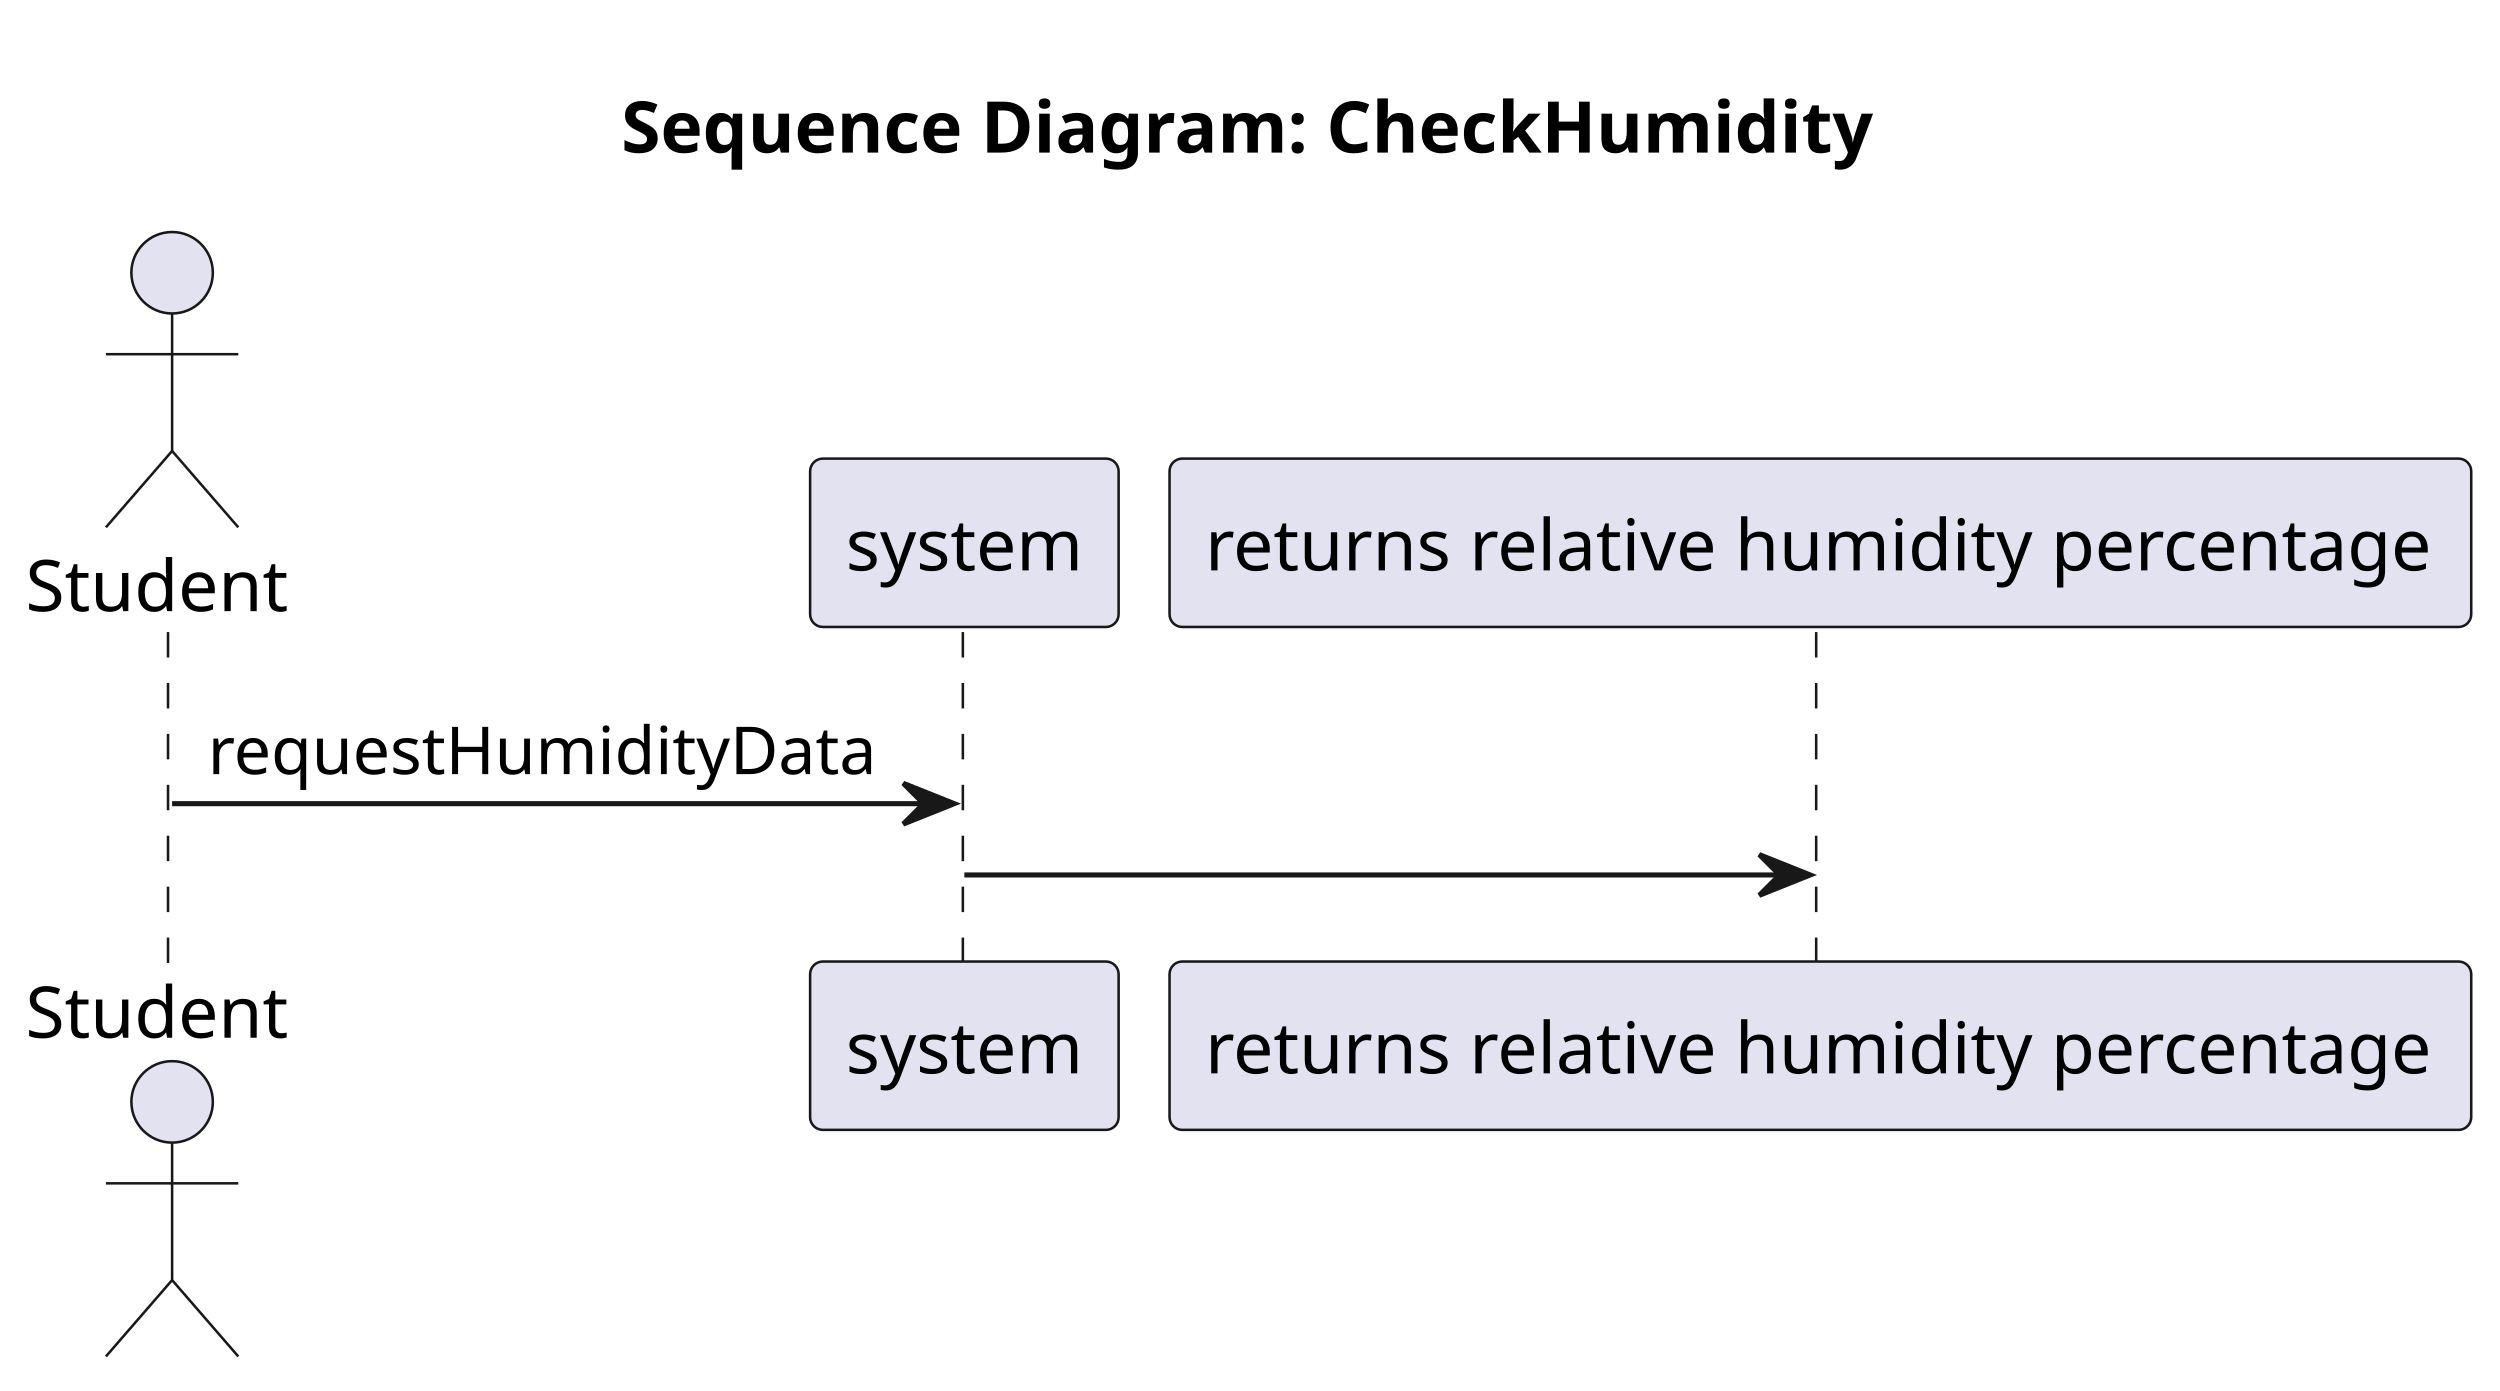
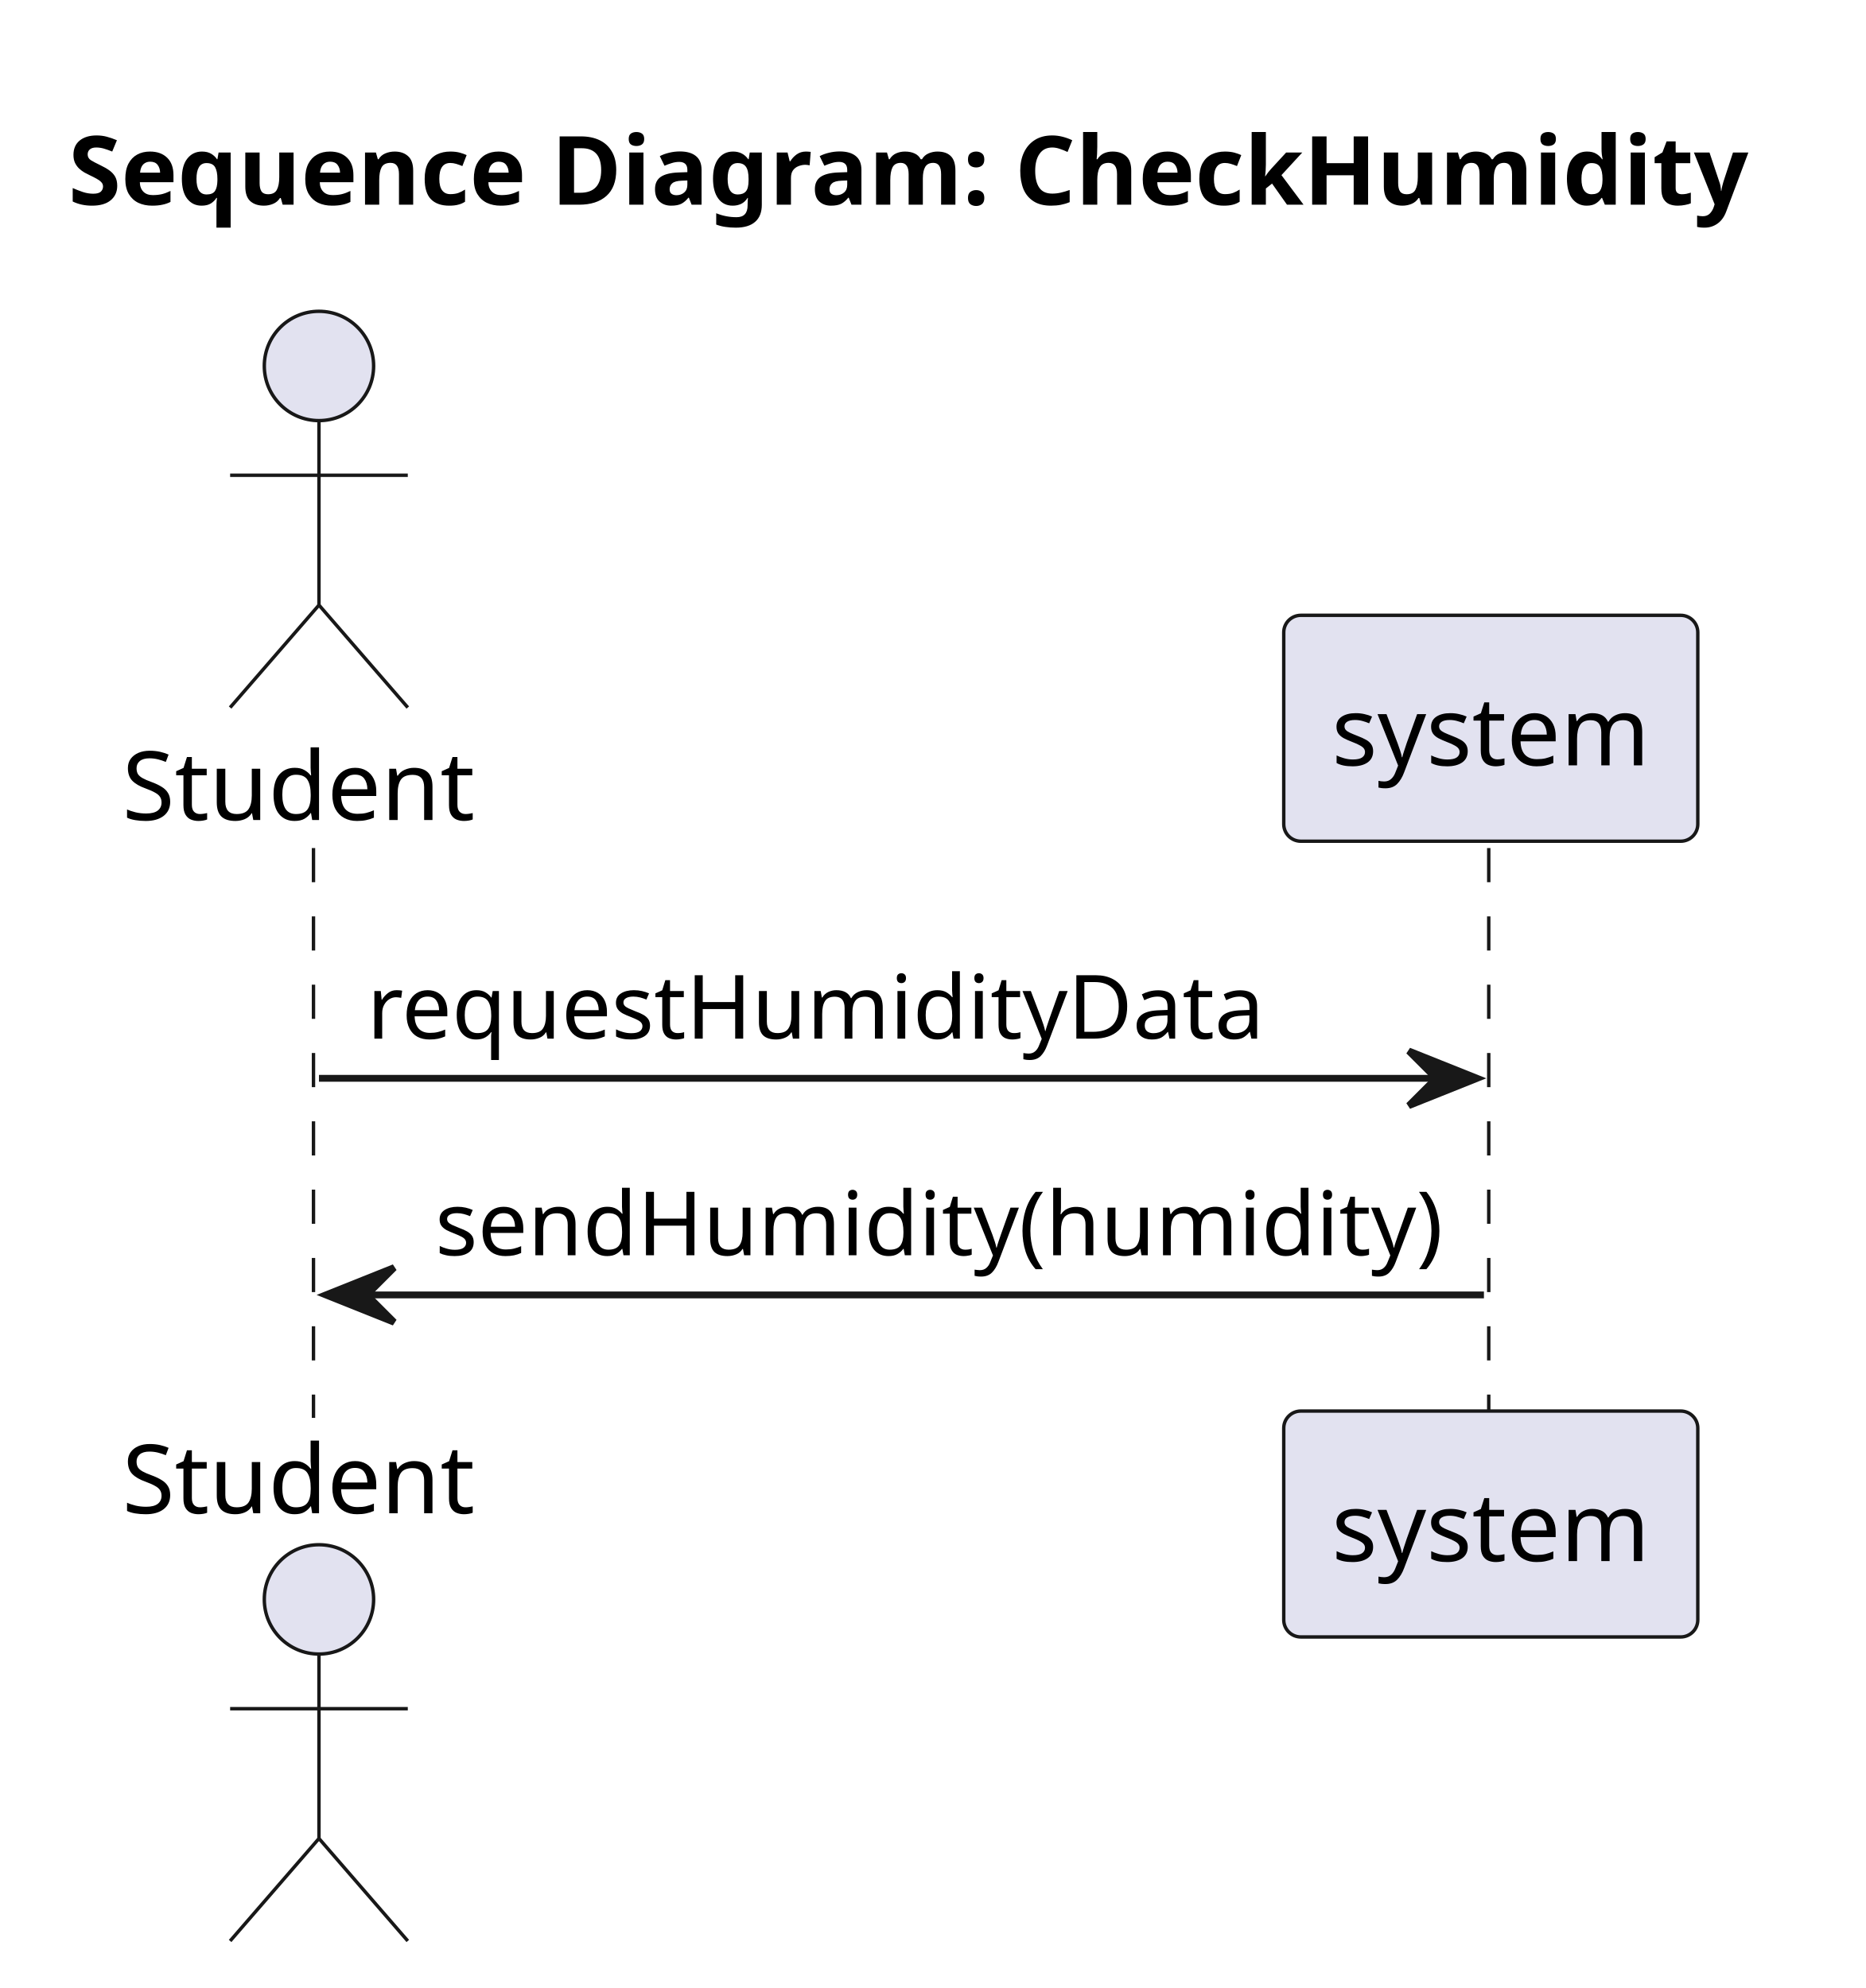
- <svg xmlns="http://www.w3.org/2000/svg" contentStyleType="text/css" data-diagram-type="SEQUENCE" height="273px" preserveAspectRatio="none" style="width:491px;height:273px;background:#FFFFFF;" version="1.1" viewBox="0 0 491 273" width="491px" zoomAndPan="magnify">
+ <svg xmlns="http://www.w3.org/2000/svg" contentStyleType="text/css" data-diagram-type="SEQUENCE" height="291px" preserveAspectRatio="none" style="width:273px;height:291px;background:#FFFFFF;" version="1.1" viewBox="0 0 273 291" width="273px" zoomAndPan="magnify">
  <defs />
  <g>
-     <text fill="#000000" font-family="sans-serif" font-size="14" font-weight="bold" lengthAdjust="spacing" textLength="245.335" x="122.007" y="29.966">Sequence Diagram: CheckHumidity</text>
+     <text fill="#000000" font-family="sans-serif" font-size="14" font-weight="bold" lengthAdjust="spacing" textLength="245.335" x="10" y="29.966">Sequence Diagram: CheckHumidity</text>
    <g class="participant-lifeline" data-entity-uid="part1" data-qualified-name="Actor" id="part1-lifeline">
      <g>
-         <rect fill="#000000" fill-opacity="0" height="65.706" width="8" x="29.802" y="124.136" />
-         <line style="stroke:#181818;stroke-width:0.5;stroke-dasharray:5,5;" x1="33" x2="33" y1="124.136" y2="189.842" />
+         <rect fill="#000000" fill-opacity="0" height="83.412" width="8" x="42.678" y="124.136" />
+         <line style="stroke:#181818;stroke-width:0.5;stroke-dasharray:5,5;" x1="45.876" x2="45.876" y1="124.136" y2="207.548" />
      </g>
    </g>
    <g class="participant-lifeline" data-entity-uid="part2" data-qualified-name="System" id="part2-lifeline">
      <g>
-         <rect fill="#000000" fill-opacity="0" height="65.706" width="8" x="185.401" y="124.136" />
-         <line style="stroke:#181818;stroke-width:0.5;stroke-dasharray:5,5;" x1="189.105" x2="189.105" y1="124.136" y2="189.842" />
-       </g>
-     </g>
-     <g class="participant-lifeline" data-entity-uid="part3" data-qualified-name="returns_relative_humidity_percentage" id="part3-lifeline">
-       <g>
-         <rect fill="#000000" fill-opacity="0" height="65.706" width="8" x="353.524" y="124.136" />
-         <line style="stroke:#181818;stroke-width:0.5;stroke-dasharray:5,5;" x1="356.697" x2="356.697" y1="124.136" y2="189.842" />
+         <rect fill="#000000" fill-opacity="0" height="83.412" width="8" x="214.163" y="124.136" />
+         <line style="stroke:#181818;stroke-width:0.5;stroke-dasharray:5,5;" x1="217.867" x2="217.867" y1="124.136" y2="207.548" />
      </g>
    </g>
    <g class="participant participant-head" data-entity-uid="part1" data-qualified-name="Actor" id="part1-head">
-       <text fill="#000000" font-family="sans-serif" font-size="14" lengthAdjust="spacing" textLength="51.604" x="5" y="120.034">Student</text>
-       <ellipse cx="33.802" cy="53.568" fill="#E2E2F0" rx="8" ry="8" style="stroke:#181818;stroke-width:0.5;" />
-       <path d="M33.802,61.568 L33.802,88.568 M20.802,69.568 L46.802,69.568 M33.802,88.568 L20.802,103.568 M33.802,88.568 L46.802,103.568" fill="none" style="stroke:#181818;stroke-width:0.5;" />
+       <text fill="#000000" font-family="sans-serif" font-size="14" lengthAdjust="spacing" textLength="51.604" x="17.876" y="120.034">Student</text>
+       <ellipse cx="46.678" cy="53.568" fill="#E2E2F0" rx="8" ry="8" style="stroke:#181818;stroke-width:0.5;" />
+       <path d="M46.678,61.568 L46.678,88.568 M33.678,69.568 L59.678,69.568 M46.678,88.568 L33.678,103.568 M46.678,88.568 L59.678,103.568" fill="none" style="stroke:#181818;stroke-width:0.5;" />
    </g>
    <g class="participant participant-tail" data-entity-uid="part1" data-qualified-name="Actor" id="part1-tail">
-       <text fill="#000000" font-family="sans-serif" font-size="14" lengthAdjust="spacing" textLength="51.604" x="5" y="203.808">Student</text>
-       <ellipse cx="33.802" cy="216.41" fill="#E2E2F0" rx="8" ry="8" style="stroke:#181818;stroke-width:0.5;" />
-       <path d="M33.802,224.41 L33.802,251.41 M20.802,232.41 L46.802,232.41 M33.802,251.41 L20.802,266.41 M33.802,251.41 L46.802,266.41" fill="none" style="stroke:#181818;stroke-width:0.5;" />
+       <text fill="#000000" font-family="sans-serif" font-size="14" lengthAdjust="spacing" textLength="51.604" x="17.876" y="221.514">Student</text>
+       <ellipse cx="46.678" cy="234.116" fill="#E2E2F0" rx="8" ry="8" style="stroke:#181818;stroke-width:0.5;" />
+       <path d="M46.678,242.116 L46.678,269.116 M33.678,250.116 L59.678,250.116 M46.678,269.116 L33.678,284.116 M46.678,269.116 L59.678,284.116" fill="none" style="stroke:#181818;stroke-width:0.5;" />
    </g>
    <g class="participant participant-head" data-entity-uid="part2" data-qualified-name="System" id="part2-head">
-       <rect fill="#E2E2F0" height="33.068" rx="2.5" ry="2.5" style="stroke:#181818;stroke-width:0.5;" width="60.592" x="159.105" y="90.068" />
-       <text fill="#000000" font-family="sans-serif" font-size="14" lengthAdjust="spacing" textLength="46.592" x="166.105" y="112.034">system</text>
+       <rect fill="#E2E2F0" height="33.068" rx="2.5" ry="2.5" style="stroke:#181818;stroke-width:0.5;" width="60.592" x="187.867" y="90.068" />
+       <text fill="#000000" font-family="sans-serif" font-size="14" lengthAdjust="spacing" textLength="46.592" x="194.867" y="112.034">system</text>
    </g>
    <g class="participant participant-tail" data-entity-uid="part2" data-qualified-name="System" id="part2-tail">
-       <rect fill="#E2E2F0" height="33.068" rx="2.5" ry="2.5" style="stroke:#181818;stroke-width:0.5;" width="60.592" x="159.105" y="188.842" />
-       <text fill="#000000" font-family="sans-serif" font-size="14" lengthAdjust="spacing" textLength="46.592" x="166.105" y="210.808">system</text>
-     </g>
-     <g class="participant participant-head" data-entity-uid="part3" data-qualified-name="returns_relative_humidity_percentage" id="part3-head">
-       <rect fill="#E2E2F0" height="33.068" rx="2.5" ry="2.5" style="stroke:#181818;stroke-width:0.5;" width="255.653" x="229.697" y="90.068" />
-       <text fill="#000000" font-family="sans-serif" font-size="14" lengthAdjust="spacing" textLength="241.653" x="236.697" y="112.034">returns relative humidity percentage</text>
-     </g>
-     <g class="participant participant-tail" data-entity-uid="part3" data-qualified-name="returns_relative_humidity_percentage" id="part3-tail">
-       <rect fill="#E2E2F0" height="33.068" rx="2.5" ry="2.5" style="stroke:#181818;stroke-width:0.5;" width="255.653" x="229.697" y="188.842" />
-       <text fill="#000000" font-family="sans-serif" font-size="14" lengthAdjust="spacing" textLength="241.653" x="236.697" y="210.808">returns relative humidity percentage</text>
+       <rect fill="#E2E2F0" height="33.068" rx="2.5" ry="2.5" style="stroke:#181818;stroke-width:0.5;" width="60.592" x="187.867" y="206.548" />
+       <text fill="#000000" font-family="sans-serif" font-size="14" lengthAdjust="spacing" textLength="46.592" x="194.867" y="228.514">system</text>
    </g>
    <g class="message" data-entity-1="part1" data-entity-2="part2" id="msg1">
-       <polygon fill="#181818" points="177.401,153.842,187.401,157.842,177.401,161.842,181.401,157.842" style="stroke:#181818;stroke-width:1;" />
-       <line style="stroke:#181818;stroke-width:1;" x1="33.802" x2="183.401" y1="157.842" y2="157.842" />
-       <text fill="#000000" font-family="sans-serif" font-size="13" lengthAdjust="spacing" textLength="131.599" x="40.802" y="152.033">requestHumidityData</text>
+       <polygon fill="#181818" points="206.163,153.842,216.163,157.842,206.163,161.842,210.163,157.842" style="stroke:#181818;stroke-width:1;" />
+       <line style="stroke:#181818;stroke-width:1;" x1="46.678" x2="212.163" y1="157.842" y2="157.842" />
+       <text fill="#000000" font-family="sans-serif" font-size="13" lengthAdjust="spacing" textLength="131.599" x="53.678" y="152.033">requestHumidityData</text>
    </g>
-     <g class="message" data-entity-1="part2" data-entity-2="part3" id="msg2">
-       <polygon fill="#181818" points="345.524,167.842,355.524,171.842,345.524,175.842,349.524,171.842" style="stroke:#181818;stroke-width:1;" />
-       <line style="stroke:#181818;stroke-width:1;" x1="189.401" x2="351.524" y1="171.842" y2="171.842" />
+     <g class="message" data-entity-1="part2" data-entity-2="part1" id="msg2">
+       <polygon fill="#181818" points="57.678,185.548,47.678,189.548,57.678,193.548,53.678,189.548" style="stroke:#181818;stroke-width:1;" />
+       <line style="stroke:#181818;stroke-width:1;" x1="51.678" x2="217.163" y1="189.548" y2="189.548" />
+       <text fill="#000000" font-family="sans-serif" font-size="13" lengthAdjust="spacing" textLength="147.485" x="63.678" y="183.739">sendHumidity(humidity)</text>
    </g>
  </g>
</svg>
